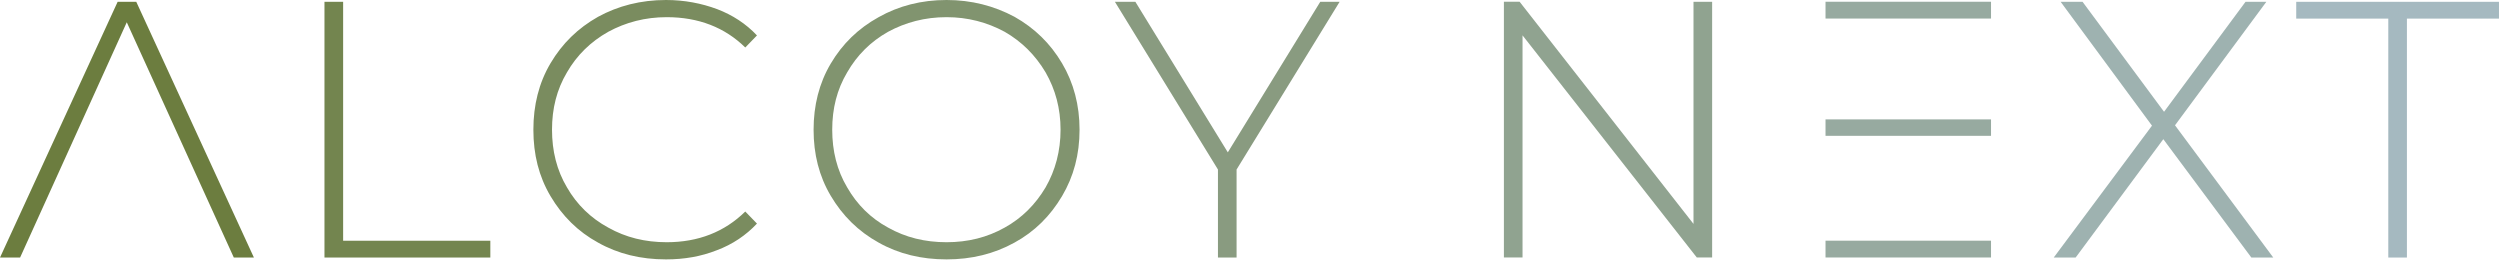
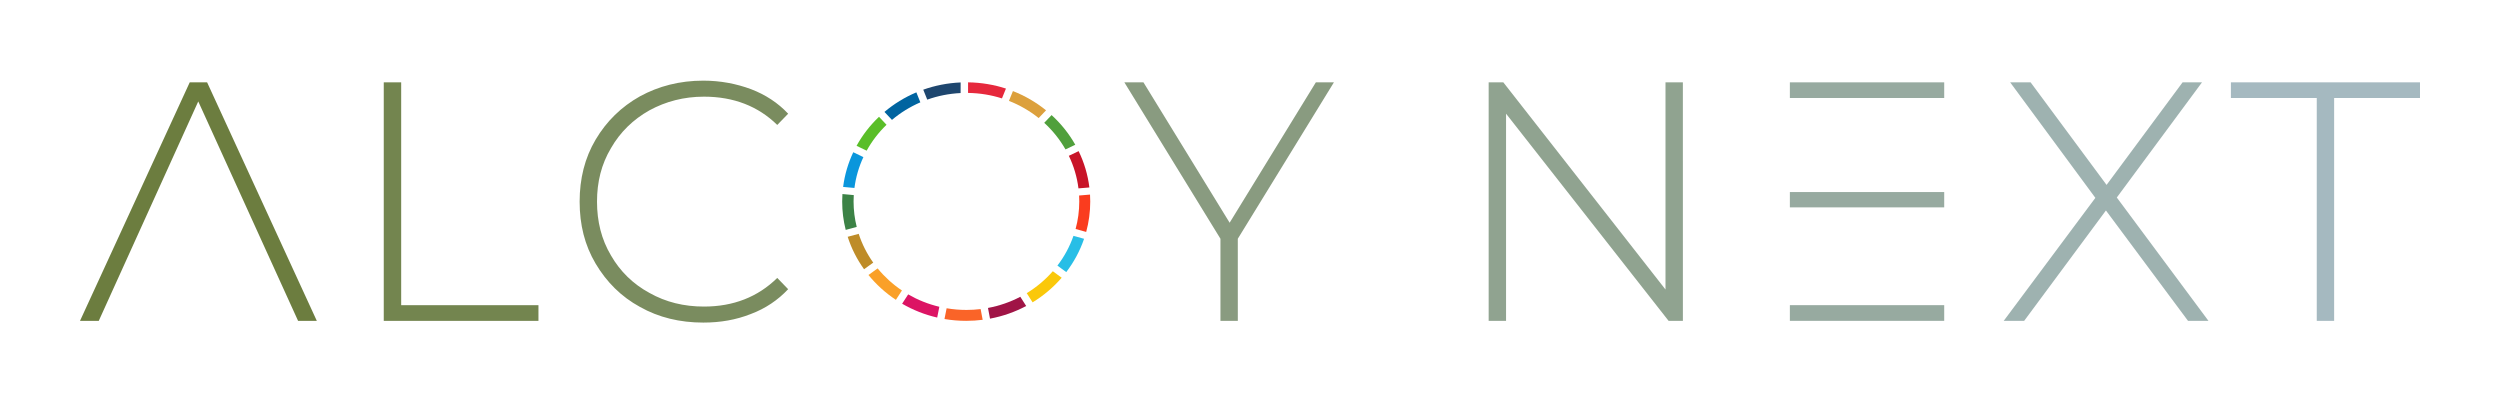
- <svg xmlns="http://www.w3.org/2000/svg" width="100%" height="100%" viewBox="0 0 2135 222" version="1.1" xml:space="preserve" style="fill-rule:evenodd;clip-rule:evenodd;stroke-linejoin:round;stroke-miterlimit:2;">
-   <g>
-     <g id="path538395">
-       <path d="M116.376,1.551l-15.912,0l-100.464,218.4l17.16,0l91.104,-200.928l91.416,200.928l17.16,0l-100.464,-218.4Z" style="fill:#6c7d3f;fill-rule:nonzero;" />
-     </g>
-     <g id="path538397">
-       <path d="M277.096,1.551l0,218.4l141.648,0l0,-14.352l-125.71,0l0,-204.056l-15.938,0.008Z" style="fill:#73854f;fill-rule:nonzero;" />
-     </g>
-     <g id="path538399">
-       <path d="M510.729,207.168c17.16,9.672 36.504,14.352 58.032,14.352c15.6,0 29.952,-2.496 43.368,-7.8c13.416,-4.992 24.96,-12.792 34.32,-22.776l-9.984,-10.296c-17.784,17.472 -40.248,26.208 -67.08,26.208c-18.408,0 -34.944,-4.056 -49.92,-12.48c-14.976,-8.112 -26.832,-19.656 -35.256,-34.32c-8.736,-14.664 -12.792,-31.2 -12.792,-49.296c0,-18.096 4.056,-34.32 12.792,-48.984c8.424,-14.664 20.28,-26.208 35.256,-34.632c14.976,-8.112 31.512,-12.48 49.92,-12.48c27.144,0 49.608,8.736 67.08,25.896l9.984,-10.296c-9.36,-9.984 -20.904,-17.472 -34.008,-22.464c-13.416,-4.992 -28.08,-7.8 -43.68,-7.8c-21.528,0 -40.872,4.992 -58.032,14.352c-17.16,9.672 -30.576,22.776 -40.56,39.624c-9.984,16.848 -14.664,35.88 -14.664,56.784c0,21.216 4.68,39.936 14.664,56.784c9.984,16.848 23.4,30.264 40.56,39.624Z" style="fill:#7a8c5f;fill-rule:nonzero;" />
-     </g>
-     <g id="path538401">
-       <path d="M750.338,207.168c17.16,9.672 36.504,14.352 58.032,14.352c21.216,0 40.56,-4.68 58.032,-14.352c17.16,-9.36 30.576,-22.776 40.56,-39.624c9.984,-16.848 14.976,-35.568 14.976,-56.784c-0,-20.904 -4.992,-39.936 -14.976,-56.784c-9.984,-16.848 -23.4,-29.952 -40.56,-39.624c-17.472,-9.36 -36.816,-14.352 -58.032,-14.352c-21.528,0 -40.872,4.992 -58.032,14.664c-17.472,9.672 -30.888,22.776 -40.872,39.624c-9.984,16.848 -14.664,35.88 -14.664,56.472c-0,20.904 4.68,39.624 14.664,56.472c9.984,16.848 23.4,30.264 40.872,39.936Zm107.64,-12.792c-14.976,8.424 -31.512,12.48 -49.608,12.48c-18.408,0 -34.944,-4.056 -49.92,-12.48c-14.976,-8.112 -26.52,-19.656 -34.944,-34.32c-8.736,-14.664 -12.792,-31.2 -12.792,-49.296c-0,-18.096 4.056,-34.32 12.792,-48.984c8.424,-14.664 19.968,-26.208 34.944,-34.632c14.976,-8.112 31.512,-12.48 49.92,-12.48c18.096,0 34.632,4.368 49.608,12.48c14.664,8.424 26.208,19.968 34.944,34.632c8.424,14.664 12.792,30.888 12.792,48.984c-0,18.096 -4.368,34.632 -12.792,49.296c-8.736,14.664 -20.28,26.208 -34.944,34.32Z" style="fill:#81946f;fill-rule:nonzero;" />
-     </g>
-     <g id="path538403">
-       <path d="M1056.04,144.768l87.984,-143.208l-16.536,-0l-78.936,128.544l-78.936,-128.544l-17.472,-0l87.984,143.208l-0,75.192l15.912,0l-0,-75.192Z" style="fill:#899b80;fill-rule:nonzero;" />
-     </g>
-     <g id="path538405">
-       <path d="M1462.16,1.51l-15.912,-0l0,189.696l-148.503,-189.714l-13.416,0l-0,218.4l15.912,0l-0,-189.696l148.824,189.696l13.104,0l-0.009,-218.382Z" style="fill:#90a390;fill-rule:nonzero;" />
-     </g>
-     <g id="path538407">
-       <path d="M1700.33,101.956l-141.336,0l0,14.04l141.336,0l0,-14.04Zm0,-100.464l-141.336,0l0,14.352l141.336,0l0,-14.352Zm-141.336,204.048l0,14.352l141.336,0l0,-14.352l-141.336,0Z" style="fill:#97aaa0;fill-rule:nonzero;" />
-     </g>
-     <g id="path538409">
-       <path d="M1922.66,219.951l18.72,0l-83.928,-112.944l78,-105.456l-17.784,0l-69.576,93.912l-69.576,-93.912l-18.72,0l78,105.768l-83.928,112.632l18.72,0l74.88,-101.088l75.192,101.088Z" style="fill:#9eb2b0;fill-rule:nonzero;" />
-     </g>
-     <g id="path538411">
-       <path d="M2039.6,15.895l0,204.048l15.912,-0l0,-204.048l78.624,-0l0,-14.352l-173.16,-0l0,14.352l78.624,-0Z" style="fill:#a5b9c0;fill-rule:nonzero;" />
+ <svg xmlns="http://www.w3.org/2000/svg" width="100%" height="100%" viewBox="0 0 1550 250" version="1.1" xml:space="preserve" style="fill-rule:evenodd;clip-rule:evenodd;stroke-linejoin:round;stroke-miterlimit:2;">
+   <g id="logo">
+     <path d="M128.407,51.05l-10.771,-0l-68.036,147.889l11.629,0l61.689,-136.056l61.896,136.056l11.614,0l-68.021,-147.889Z" style="fill:#6c7d3f;fill-rule:nonzero;" />
+     <path d="M237.93,51.05l0,147.889l95.91,0l0,-9.725l-85.108,0l-0,-138.164l-10.802,-0Z" style="fill:#73854f;fill-rule:nonzero;" />
+     <path d="M396.757,190.276c11.629,6.555 24.72,9.725 39.3,9.725c10.567,-0 20.277,-1.697 29.367,-5.282c9.078,-3.381 16.899,-8.663 23.231,-15.422l-6.759,-6.982c-12.044,11.837 -27.244,17.757 -45.412,17.757c-12.468,-0 -23.67,-2.747 -33.811,-8.459c-10.136,-5.49 -18.165,-13.31 -23.862,-23.228c-5.92,-9.933 -8.663,-21.135 -8.663,-33.383c-0,-12.249 2.743,-23.243 8.663,-33.16c5.697,-9.933 13.726,-17.757 23.862,-23.451c10.141,-5.508 21.343,-8.459 33.811,-8.459c18.376,-0 33.59,5.92 45.412,17.534l6.759,-6.967c-6.332,-6.759 -14.153,-11.837 -23.024,-15.214c-9.09,-3.382 -19.007,-5.286 -29.574,-5.286c-14.58,0 -27.671,3.382 -39.3,9.729c-11.618,6.536 -20.693,15.422 -27.467,26.828c-6.759,11.41 -9.917,24.293 -9.917,38.446c-0,14.36 3.158,27.036 9.917,38.446c6.774,11.406 15.849,20.496 27.467,26.828Z" style="fill:#7a8c5f;fill-rule:nonzero;" />
+     <path d="M767.436,148.026l59.592,-96.976l-11.198,-0l-53.456,87.043l-53.438,-87.043l-11.836,-0l59.576,96.976l0,50.898l10.775,-0l-0.015,-50.898Z" style="fill:#899b80;fill-rule:nonzero;" />
+     <path d="M1043.38,51.05l-10.771,-0l-0,128.455l-100.55,-128.455l-9.09,-0l-0,147.874l10.786,-0l-0,-128.44l100.769,128.44l8.871,-0l-0.015,-147.874Z" style="fill:#90a390;fill-rule:nonzero;" />
+     <path d="M1205.41,119.07l-95.692,0l0,9.502l95.692,0l-0,-9.502Zm-0,-68.02l-95.692,-0l0,9.709l95.692,0l-0,-9.709Zm-95.692,138.149l0,9.725l95.692,-0l-0,-9.725l-95.692,0Z" style="fill:#97aaa0;fill-rule:nonzero;" />
+     <path d="M1356.58,198.939l12.676,0l-56.834,-76.476l52.818,-71.413l-12.041,-0l-47.124,63.592l-47.094,-63.592l-12.675,-0l52.817,71.621l-56.83,76.268l12.676,0l50.709,-68.448l50.902,68.448Z" style="fill:#9eb2b0;fill-rule:nonzero;" />
+     <path d="M1436.39,60.759l-0,138.18l10.775,0l-0,-138.165l53.233,0l0,-9.709l-117.238,-0l0,9.709l53.23,-0.015Z" style="fill:#a5b9c0;fill-rule:nonzero;" />
+   </g>
+   <g id="sdg">
+     <g>
+       <path id="Fill-1" d="M559.319,188.3c6.655,3.87 13.968,6.797 21.741,8.587l1.328,-6.686c-6.897,-1.633 -13.391,-4.249 -19.313,-7.686l-3.756,5.785Z" style="fill:#dc1464;" />
+       <path id="Fill-3" d="M525.563,146.811c2.323,7.241 5.772,14.008 10.15,20.111l5.69,-4.099c-3.867,-5.432 -6.928,-11.437 -9.013,-17.856l-6.827,1.844Z" style="fill:#be8c28;" />
+       <path id="Fill-5" d="M623.689,54.917c-7.387,-2.401 -15.279,-3.751 -23.48,-3.867l-0.019,6.565c7.336,0.1 14.399,1.283 21.023,3.395l2.476,-6.093Z" style="fill:#e6283c;" />
+       <path id="Fill-7" d="M544.129,166.402l-5.683,4.095c4.817,5.921 10.55,11.119 16.998,15.394l3.762,-5.795c-5.703,-3.825 -10.789,-8.444 -15.077,-13.694" style="fill:#faa028;" />
+       <path id="Fill-9" d="M666.868,141.972l6.569,1.827c1.639,-6.008 2.513,-12.314 2.513,-18.816c-0,-1.458 -0.046,-2.906 -0.132,-4.344l-6.773,0.575c0.068,1.214 0.104,2.436 0.104,3.667c-0,5.906 -0.794,11.633 -2.281,17.091" style="fill:#fa3c1e;" />
+       <path id="Fill-11" d="M529.339,120.955l-7.031,-0.65c-0.101,1.547 -0.153,3.106 -0.153,4.678c0,6.048 0.756,11.925 2.181,17.551l6.83,-1.845c-1.271,-5.07 -1.949,-10.362 -1.949,-15.808c-0,-1.319 0.045,-2.627 0.122,-3.926" style="fill:#3c8246;" />
+       <path id="Fill-13" d="M544.982,72.409c-5.532,5.261 -10.239,11.325 -13.916,17.994l6.26,3.022c3.271,-5.935 7.435,-11.345 12.325,-16.059l-4.669,-4.957Z" style="fill:#5abe28;" />
+       <path id="Fill-15" d="M595.595,51.116c-8.114,0.345 -15.902,1.899 -23.173,4.48l2.466,6.177c6.496,-2.313 13.446,-3.728 20.686,-4.082l0.021,-6.575Z" style="fill:#1e466e;" />
+       <path id="Fill-17" d="M529.029,94.384c-3.169,6.694 -5.329,13.921 -6.295,21.504l7.019,0.648c0.866,-6.735 2.767,-13.16 5.546,-19.125l-6.27,-3.027Z" style="fill:#0a96dc;" />
+       <path id="Fill-19" d="M675.415,116.22c-0.978,-7.96 -3.269,-15.533 -6.662,-22.513l-6.074,2.889c3.026,6.269 5.077,13.061 5.966,20.198l6.77,-0.574Z" style="fill:#c81428;" />
+       <path id="Fill-21" d="M613.809,197.564c7.986,-1.493 15.532,-4.175 22.428,-7.845l-3.645,-5.713c-6.178,3.234 -12.92,5.595 -20.045,6.921l1.262,6.637Z" style="fill:#a01446;" />
+       <path id="Fill-23" d="M636.568,181.755l3.637,5.699c6.812,-4.156 12.899,-9.316 18.033,-15.262l-5.496,-4.026c-4.626,5.285 -10.08,9.877 -16.174,13.589" style="fill:#fac80a;" />
+       <path id="Fill-25" d="M568.143,57.258c-7.249,3.063 -13.912,7.172 -19.784,12.126l4.659,4.947c5.233,-4.422 11.157,-8.106 17.598,-10.88l-2.473,-6.193Z" style="fill:#0064a0;" />
+       <path id="Fill-27" d="M661.079,168.696c4.743,-6.214 8.5,-13.164 11.052,-20.642l-6.578,-1.83c-2.323,6.681 -5.707,12.892 -9.958,18.454l5.484,4.018Z" style="fill:#28bee6;" />
+       <path id="Fill-29" d="M648.547,68.392c-6.106,-4.943 -13.024,-8.99 -20.533,-11.927l-2.471,6.082c6.727,2.633 12.934,6.242 18.426,10.647l4.578,-4.802Z" style="fill:#dca03c;" />
+       <path id="Fill-31" d="M586.902,191.123l-1.324,6.669c4.375,0.745 8.877,1.132 13.475,1.132c3.459,-0 6.864,-0.22 10.202,-0.646l-1.265,-6.649c-2.885,0.347 -5.824,0.529 -8.807,0.529c-4.189,-0 -8.293,-0.355 -12.281,-1.035" style="fill:#fa6428;" />
+       <path id="Fill-33" d="M660.601,92.634l6.073,-2.889c-3.875,-6.859 -8.846,-13.063 -14.686,-18.395l-4.572,4.795c5.232,4.788 9.692,10.349 13.185,16.489" style="fill:#50a03c;" />
    </g>
  </g>
</svg>
